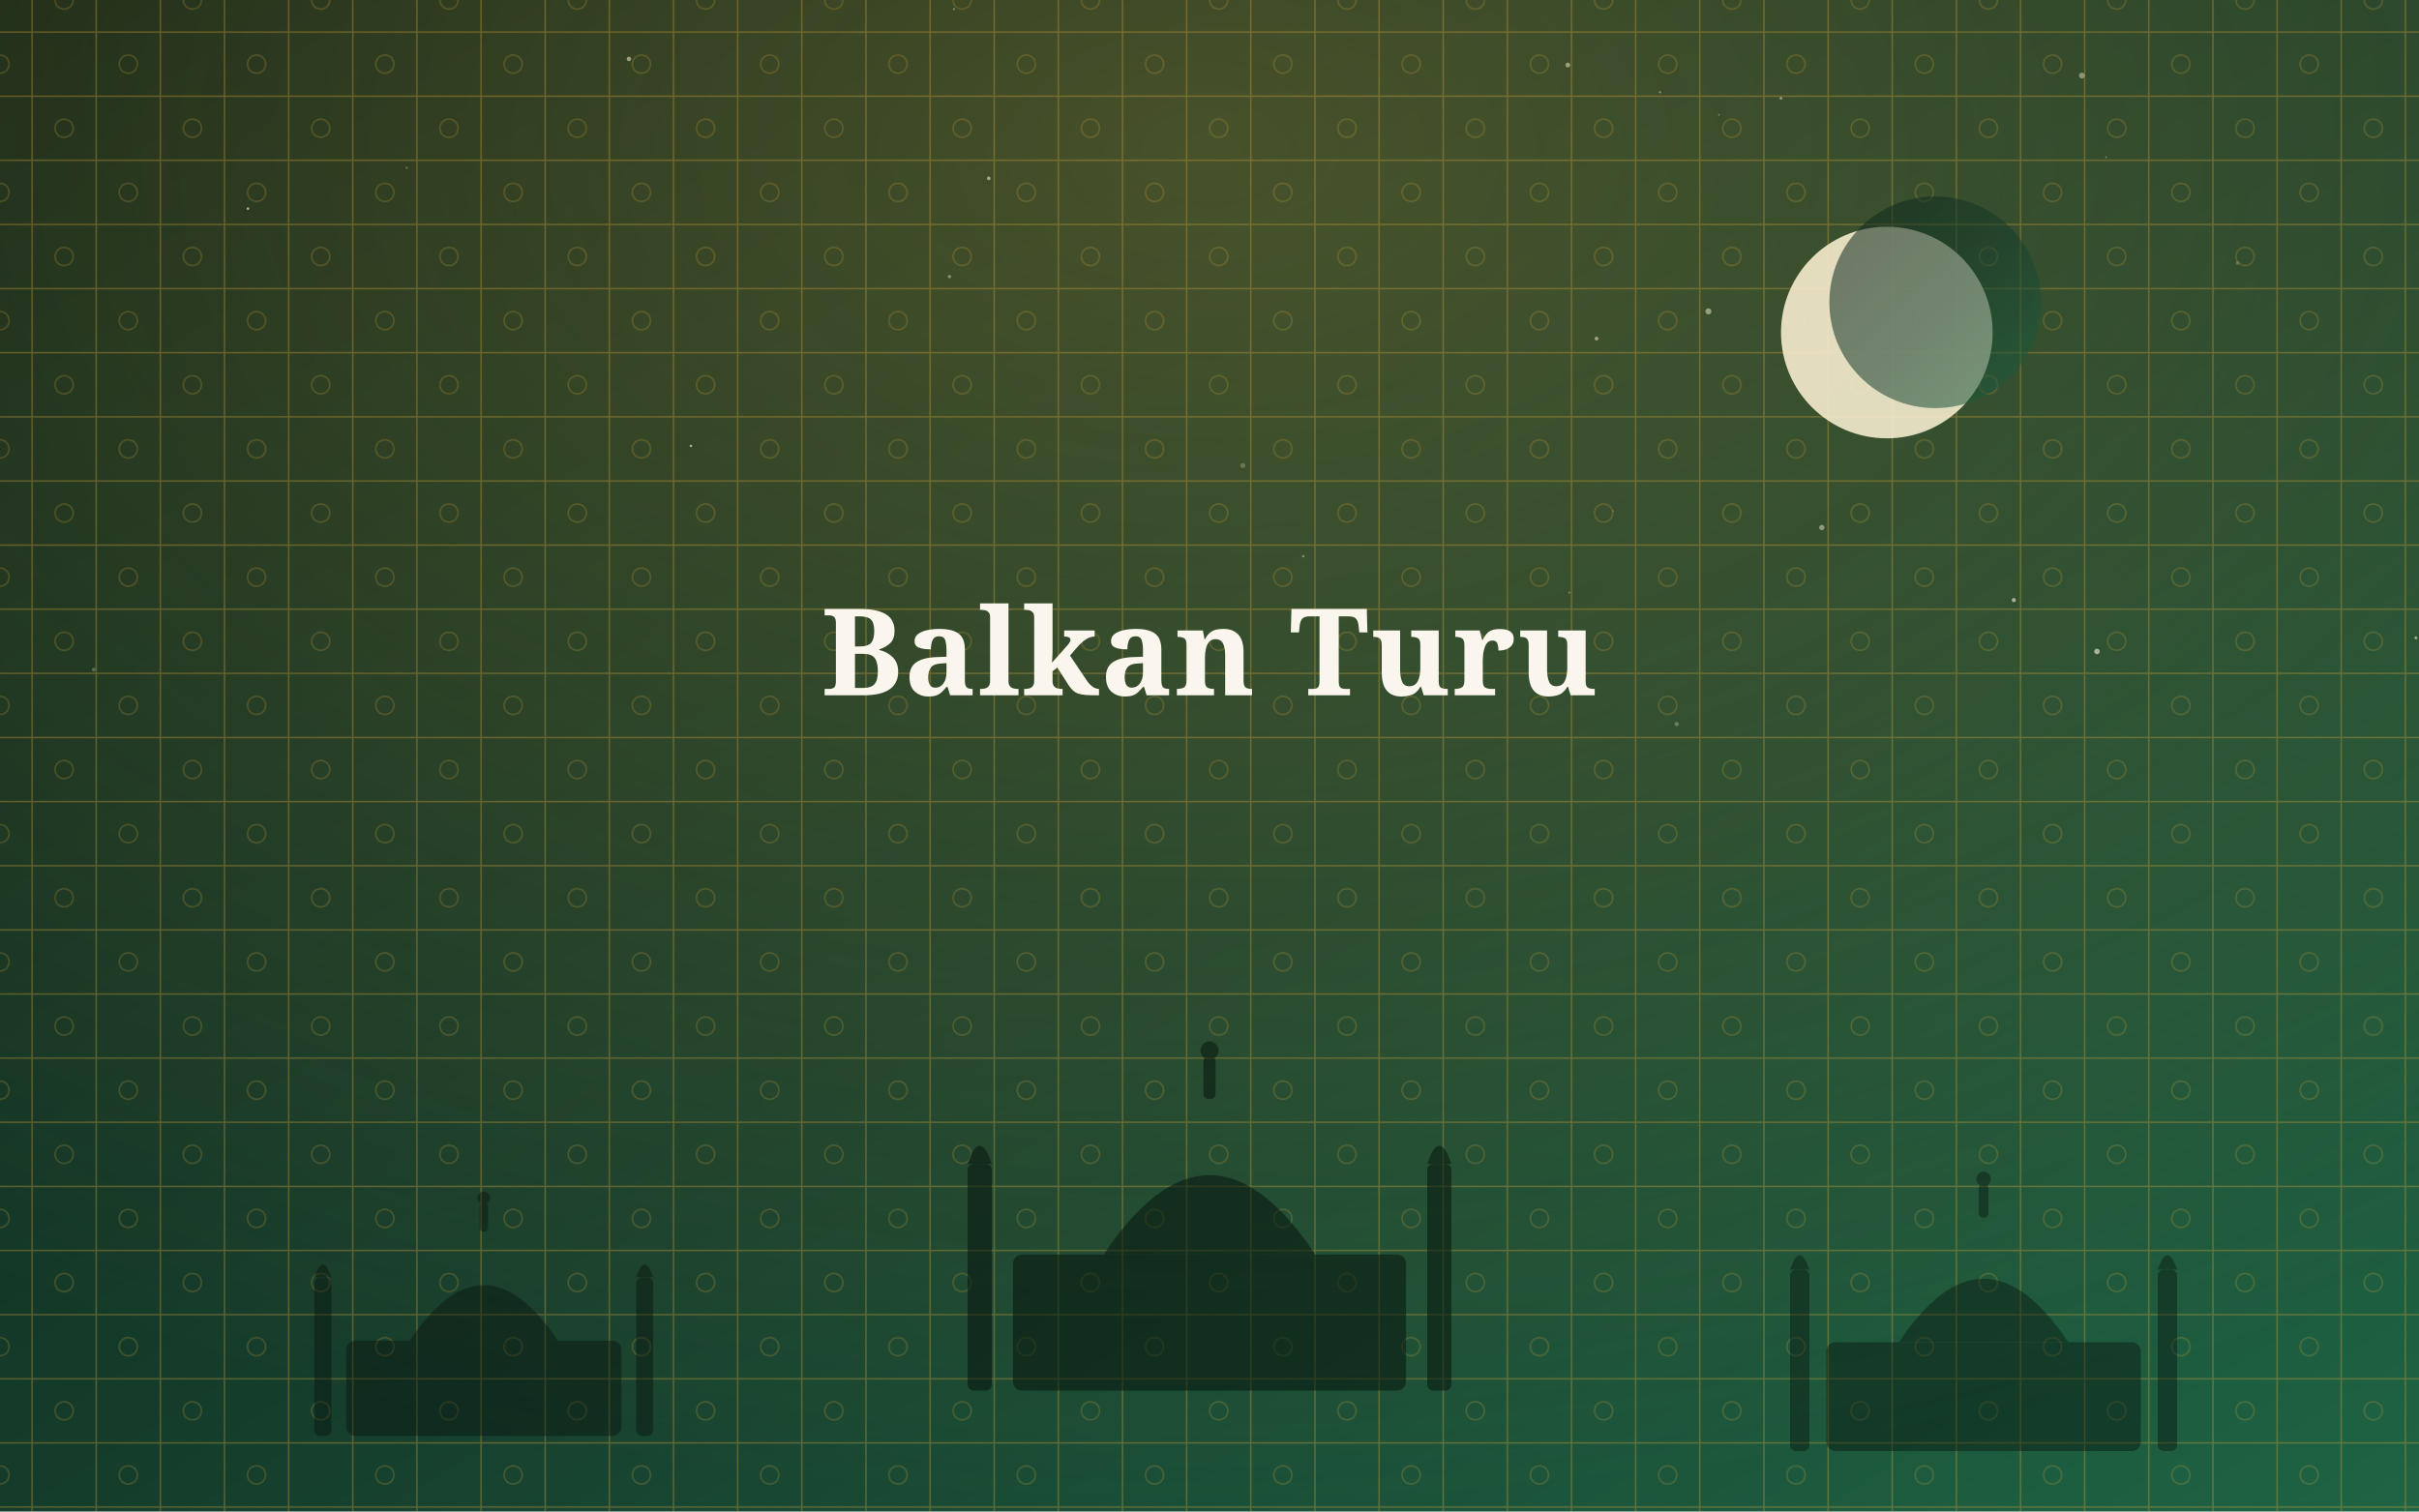
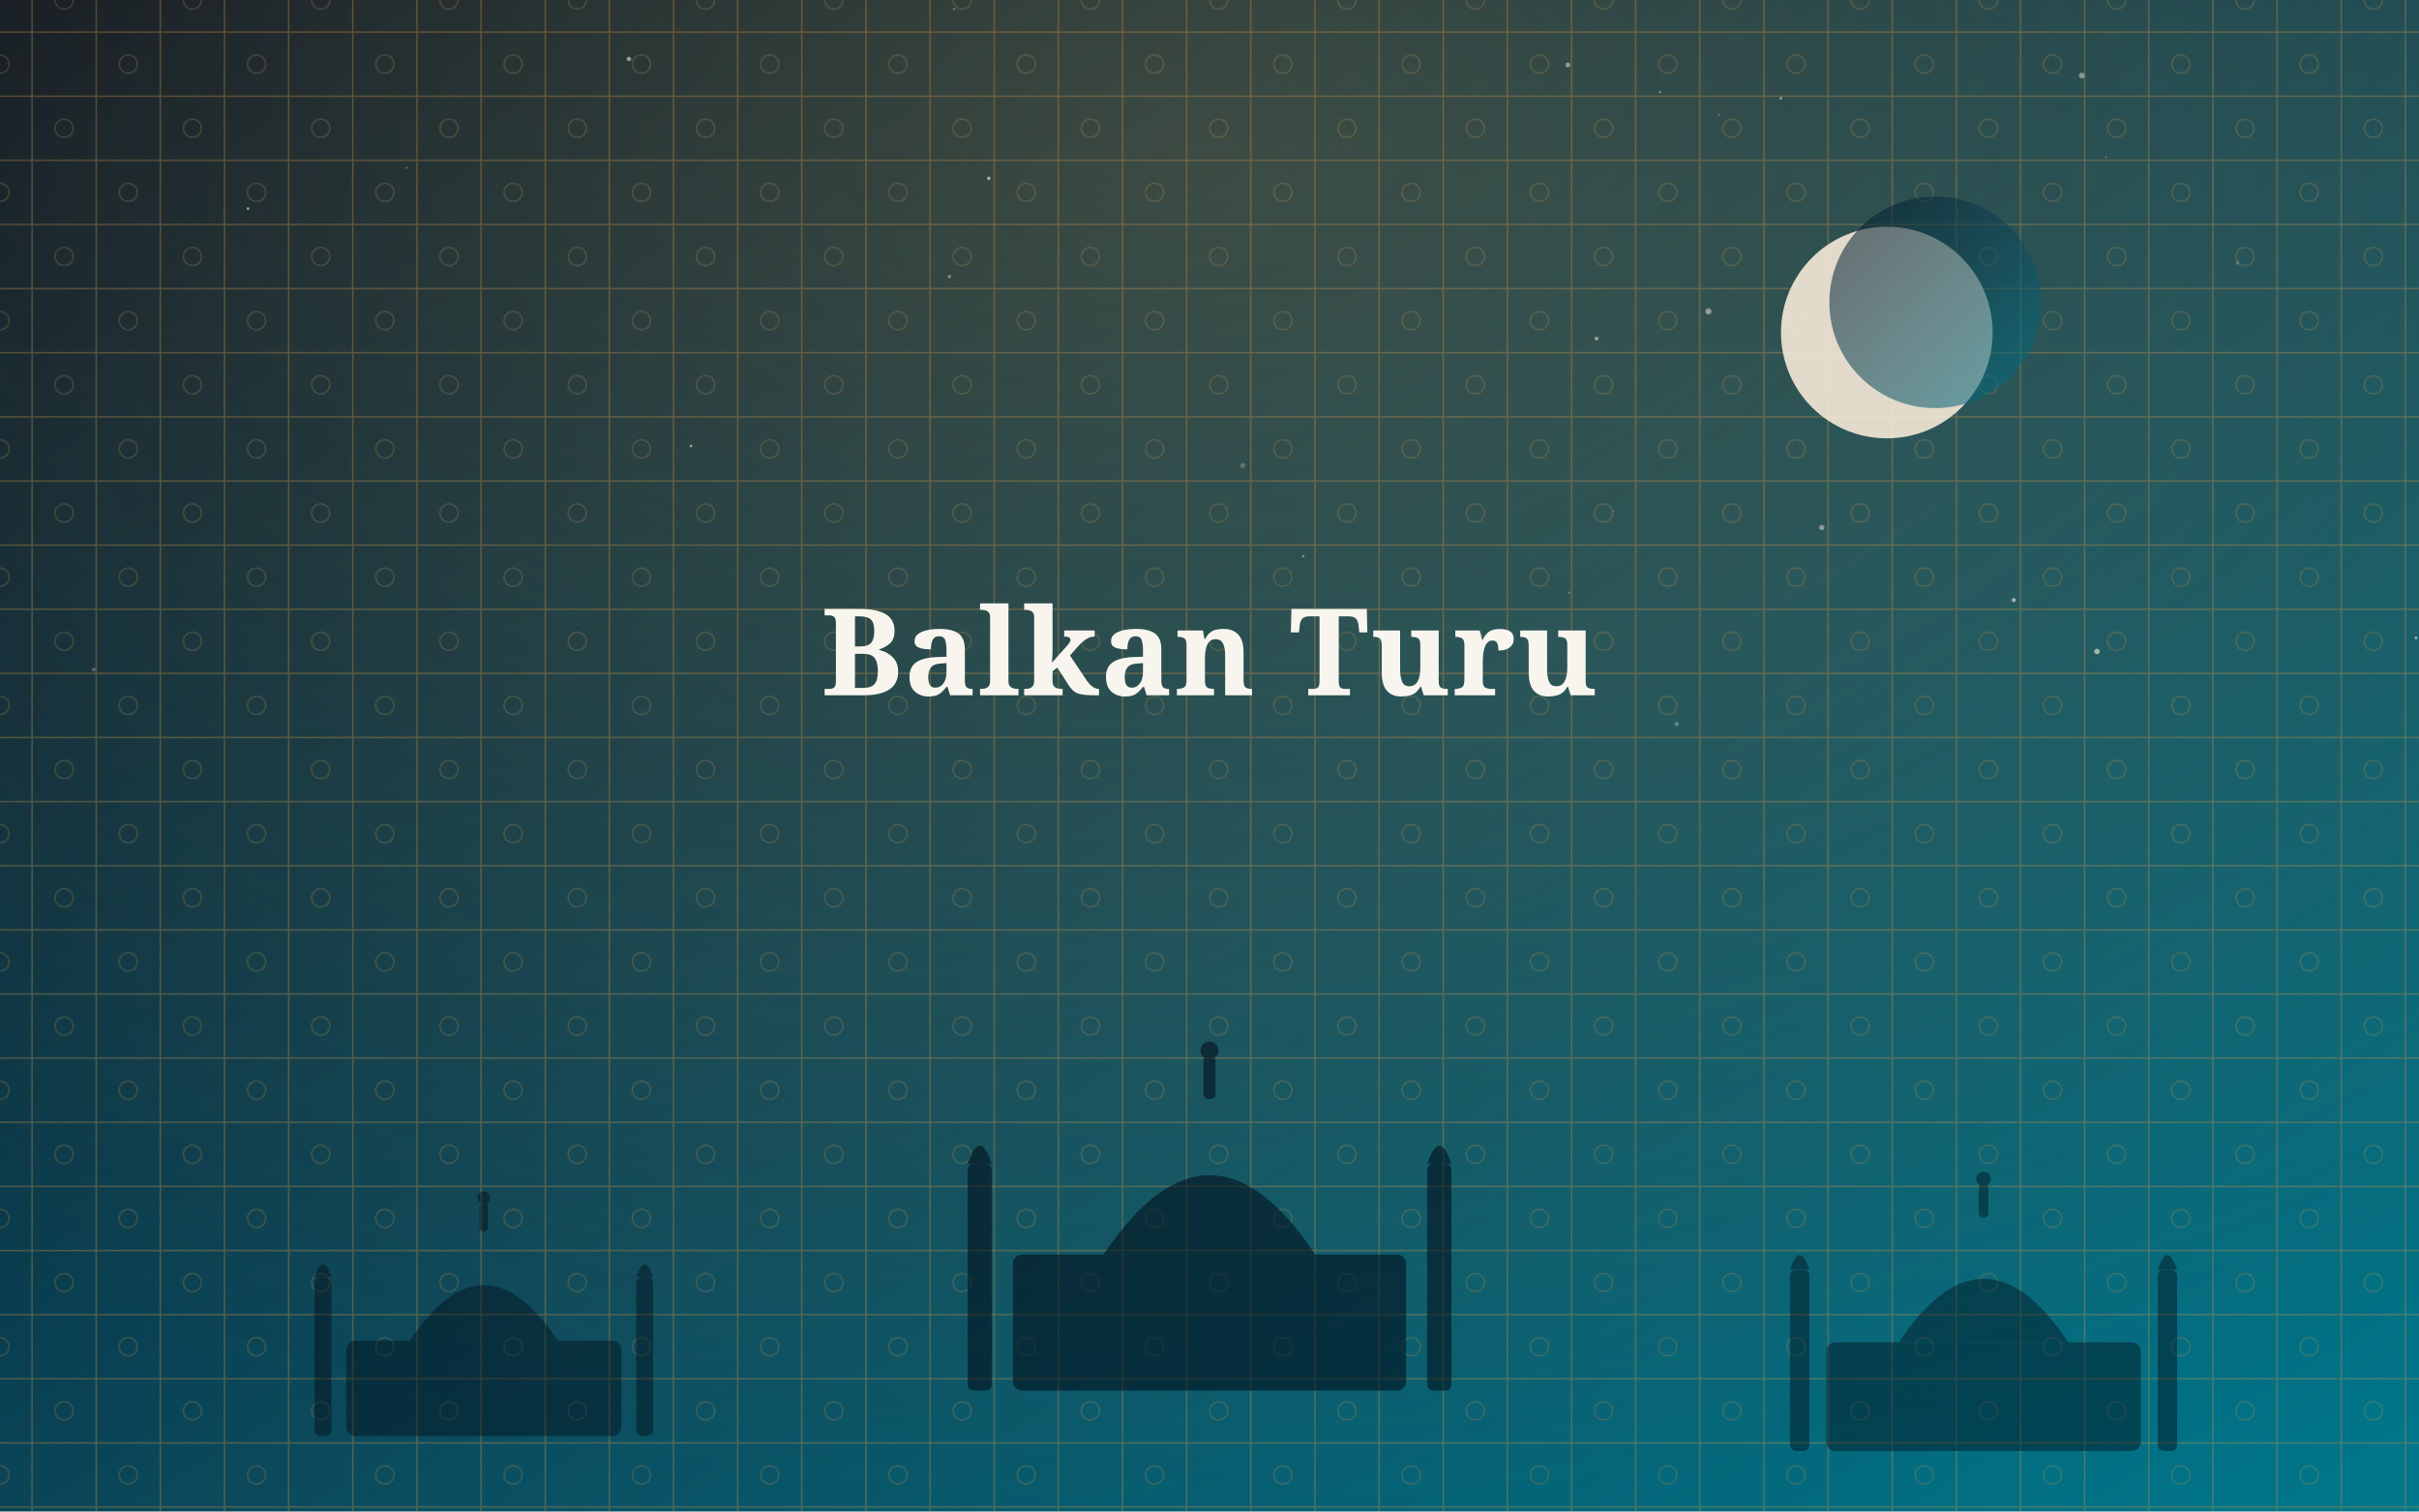
<svg xmlns="http://www.w3.org/2000/svg" width="1600" height="1000" viewBox="0 0 1600 1000" role="img">
  <defs>
    <linearGradient id="g33" x1="0" y1="0" x2="1" y2="1">
-       <stop offset="0" stop-color="#0a2016" />
-       <stop offset="0.55" stop-color="#163f2d" />
-       <stop offset="1" stop-color="#1f6444" />
+       <stop offset="0" stop-color="#000f20" />
+       <stop offset="0.55" stop-color="#0b4a5c" />
+       <stop offset="1" stop-color="#00788c" />
    </linearGradient>
    <radialGradient id="g33g" cx="0.5" cy="0.1" r="0.9">
-       <stop offset="0" stop-color="#d4a53d" stop-opacity="0.28" />
-       <stop offset="1" stop-color="#d4a53d" stop-opacity="0" />
+       <stop offset="0" stop-color="#c9934a" stop-opacity="0.28" />
+       <stop offset="1" stop-color="#c9934a" stop-opacity="0" />
    </radialGradient>
    <pattern id="g33p" width="60" height="60" patternUnits="userSpaceOnUse" patternTransform="rotate(45)">
-       <path d="M30 0 L60 30 L30 60 L0 30 Z" fill="none" stroke="#d4a53d" stroke-width="1" opacity="0.35" />
-       <circle cx="30" cy="30" r="6" fill="none" stroke="#d4a53d" stroke-width="1" opacity="0.25" />
+       <path d="M30 0 L60 30 L30 60 L0 30 Z" fill="none" stroke="#c9934a" stroke-width="1" opacity="0.35" />
+       <circle cx="30" cy="30" r="6" fill="none" stroke="#c9934a" stroke-width="1" opacity="0.25" />
    </pattern>
  </defs>
  <rect width="1600" height="1000" fill="url(#g33)" />
  <rect width="1600" height="1000" fill="url(#g33p)" />
  <rect width="1600" height="1000" fill="url(#g33g)" />
-   <circle cx="1598" cy="422" r="1.00" fill="#f5ebcd" opacity="0.55" />
-   <circle cx="1332" cy="397" r="1.38" fill="#f5ebcd" opacity="0.61" />
-   <circle cx="1098" cy="61" r="0.75" fill="#f5ebcd" opacity="0.43" />
-   <circle cx="1056" cy="224" r="1.27" fill="#f5ebcd" opacity="0.52" />
-   <circle cx="1480" cy="174" r="1.16" fill="#f5ebcd" opacity="0.23" />
-   <circle cx="457" cy="295" r="0.87" fill="#f5ebcd" opacity="0.59" />
-   <circle cx="631" cy="6" r="0.78" fill="#f5ebcd" opacity="0.35" />
-   <circle cx="1037" cy="43" r="1.60" fill="#f5ebcd" opacity="0.51" />
-   <circle cx="1178" cy="65" r="0.93" fill="#f5ebcd" opacity="0.50" />
-   <circle cx="1393" cy="104" r="0.58" fill="#f5ebcd" opacity="0.39" />
-   <circle cx="1067" cy="338" r="0.55" fill="#f5ebcd" opacity="0.26" />
-   <circle cx="1130" cy="206" r="1.99" fill="#f5ebcd" opacity="0.51" />
-   <circle cx="1205" cy="349" r="1.75" fill="#f5ebcd" opacity="0.47" />
-   <circle cx="1038" cy="392" r="0.69" fill="#f5ebcd" opacity="0.33" />
-   <circle cx="1377" cy="50" r="1.93" fill="#f5ebcd" opacity="0.45" />
-   <circle cx="1137" cy="76" r="0.55" fill="#f5ebcd" opacity="0.42" />
-   <circle cx="416" cy="39" r="1.48" fill="#f5ebcd" opacity="0.55" />
-   <circle cx="1387" cy="431" r="1.82" fill="#f5ebcd" opacity="0.64" />
-   <circle cx="654" cy="118" r="1.24" fill="#f5ebcd" opacity="0.56" />
-   <circle cx="269" cy="111" r="0.79" fill="#f5ebcd" opacity="0.25" />
-   <circle cx="628" cy="183" r="1.11" fill="#f5ebcd" opacity="0.42" />
-   <circle cx="822" cy="308" r="1.69" fill="#f5ebcd" opacity="0.25" />
-   <circle cx="62" cy="443" r="1.28" fill="#f5ebcd" opacity="0.26" />
-   <circle cx="164" cy="138" r="0.87" fill="#f5ebcd" opacity="0.64" />
-   <circle cx="1109" cy="479" r="1.38" fill="#f5ebcd" opacity="0.31" />
-   <circle cx="862" cy="368" r="0.83" fill="#f5ebcd" opacity="0.42" />
-   <ellipse cx="1248" cy="220" rx="70" ry="70" fill="#f5ebcd" opacity="0.9" />
+   <circle cx="1598" cy="422" r="1.00" fill="#f5e9d7" opacity="0.55" />
+   <circle cx="1332" cy="397" r="1.38" fill="#f5e9d7" opacity="0.61" />
+   <circle cx="1098" cy="61" r="0.75" fill="#f5e9d7" opacity="0.43" />
+   <circle cx="1056" cy="224" r="1.27" fill="#f5e9d7" opacity="0.52" />
+   <circle cx="1480" cy="174" r="1.16" fill="#f5e9d7" opacity="0.23" />
+   <circle cx="457" cy="295" r="0.87" fill="#f5e9d7" opacity="0.59" />
+   <circle cx="631" cy="6" r="0.78" fill="#f5e9d7" opacity="0.35" />
+   <circle cx="1037" cy="43" r="1.60" fill="#f5e9d7" opacity="0.51" />
+   <circle cx="1178" cy="65" r="0.93" fill="#f5e9d7" opacity="0.50" />
+   <circle cx="1393" cy="104" r="0.58" fill="#f5e9d7" opacity="0.39" />
+   <circle cx="1067" cy="338" r="0.55" fill="#f5e9d7" opacity="0.26" />
+   <circle cx="1130" cy="206" r="1.99" fill="#f5e9d7" opacity="0.51" />
+   <circle cx="1205" cy="349" r="1.75" fill="#f5e9d7" opacity="0.47" />
+   <circle cx="1038" cy="392" r="0.69" fill="#f5e9d7" opacity="0.33" />
+   <circle cx="1377" cy="50" r="1.93" fill="#f5e9d7" opacity="0.45" />
+   <circle cx="1137" cy="76" r="0.55" fill="#f5e9d7" opacity="0.42" />
+   <circle cx="416" cy="39" r="1.48" fill="#f5e9d7" opacity="0.55" />
+   <circle cx="1387" cy="431" r="1.82" fill="#f5e9d7" opacity="0.64" />
+   <circle cx="654" cy="118" r="1.24" fill="#f5e9d7" opacity="0.56" />
+   <circle cx="269" cy="111" r="0.79" fill="#f5e9d7" opacity="0.25" />
+   <circle cx="628" cy="183" r="1.11" fill="#f5e9d7" opacity="0.42" />
+   <circle cx="822" cy="308" r="1.69" fill="#f5e9d7" opacity="0.25" />
+   <circle cx="62" cy="443" r="1.28" fill="#f5e9d7" opacity="0.26" />
+   <circle cx="164" cy="138" r="0.87" fill="#f5e9d7" opacity="0.64" />
+   <circle cx="1109" cy="479" r="1.38" fill="#f5e9d7" opacity="0.31" />
+   <circle cx="862" cy="368" r="0.83" fill="#f5e9d7" opacity="0.42" />
+   <ellipse cx="1248" cy="220" rx="70" ry="70" fill="#f5e9d7" opacity="0.9" />
  <ellipse cx="1280" cy="200" rx="70" ry="70" fill="url(#g33)" opacity="0.55" />
-   <g fill="#06140d" opacity="0.55">
+   <g fill="#000a16" opacity="0.55">
    <rect x="670" y="830" width="260" height="90" rx="6" />
    <path d="M 730 830                Q 800 725 870 830 Z" />
    <rect x="796" y="699" width="8" height="28" rx="3" />
    <circle cx="800" cy="695" r="6" />
    <rect x="640" y="770" width="16" height="150" rx="4" />
    <path d="M 640 770 q 8 -24 16 0 Z" />
    <rect x="944" y="770" width="16" height="150" rx="4" />
    <path d="M 944 770 q 8 -24 16 0 Z" />
  </g>
-   <g fill="#040d09" opacity="0.4">
+   <g fill="#00060e" opacity="0.4">
    <rect x="229" y="887" width="182" height="63" rx="6" />
    <path d="M 271 887                Q 320 813.5 369 887 Z" />
    <rect x="317.2" y="795.3" width="5.6" height="19.6" rx="3" />
    <circle cx="320" cy="792.5" r="4.2" />
    <rect x="208" y="845" width="11.2" height="105" rx="4" />
    <path d="M 208 845 q 5.6 -16.8 11.2 0 Z" />
    <rect x="420.8" y="845" width="11.2" height="105" rx="4" />
    <path d="M 420.8 845 q 5.6 -16.8 11.2 0 Z" />
  </g>
-   <g fill="#040d09" opacity="0.4">
+   <g fill="#00060e" opacity="0.4">
    <rect x="1208" y="888" width="208" height="72" rx="6" />
    <path d="M 1256 888                Q 1312 804 1368 888 Z" />
    <rect x="1308.8" y="783.2" width="6.4" height="22.4" rx="3" />
    <circle cx="1312" cy="780" r="4.8" />
    <rect x="1184" y="840" width="12.8" height="120" rx="4" />
    <path d="M 1184 840 q 6.4 -19.2 12.8 0 Z" />
    <rect x="1427.2" y="840" width="12.8" height="120" rx="4" />
    <path d="M 1427.2 840 q 6.4 -19.2 12.8 0 Z" />
  </g>
-   <text x="800" y="460" text-anchor="middle" font-family="Georgia, serif" font-size="80" fill="#faf6ee" font-weight="700" letter-spacing="1">Balkan Turu</text>
+   <text x="800" y="460" text-anchor="middle" font-family="Georgia, serif" font-size="80" fill="#f8f5ef" font-weight="700" letter-spacing="1">Balkan Turu</text>
</svg>
